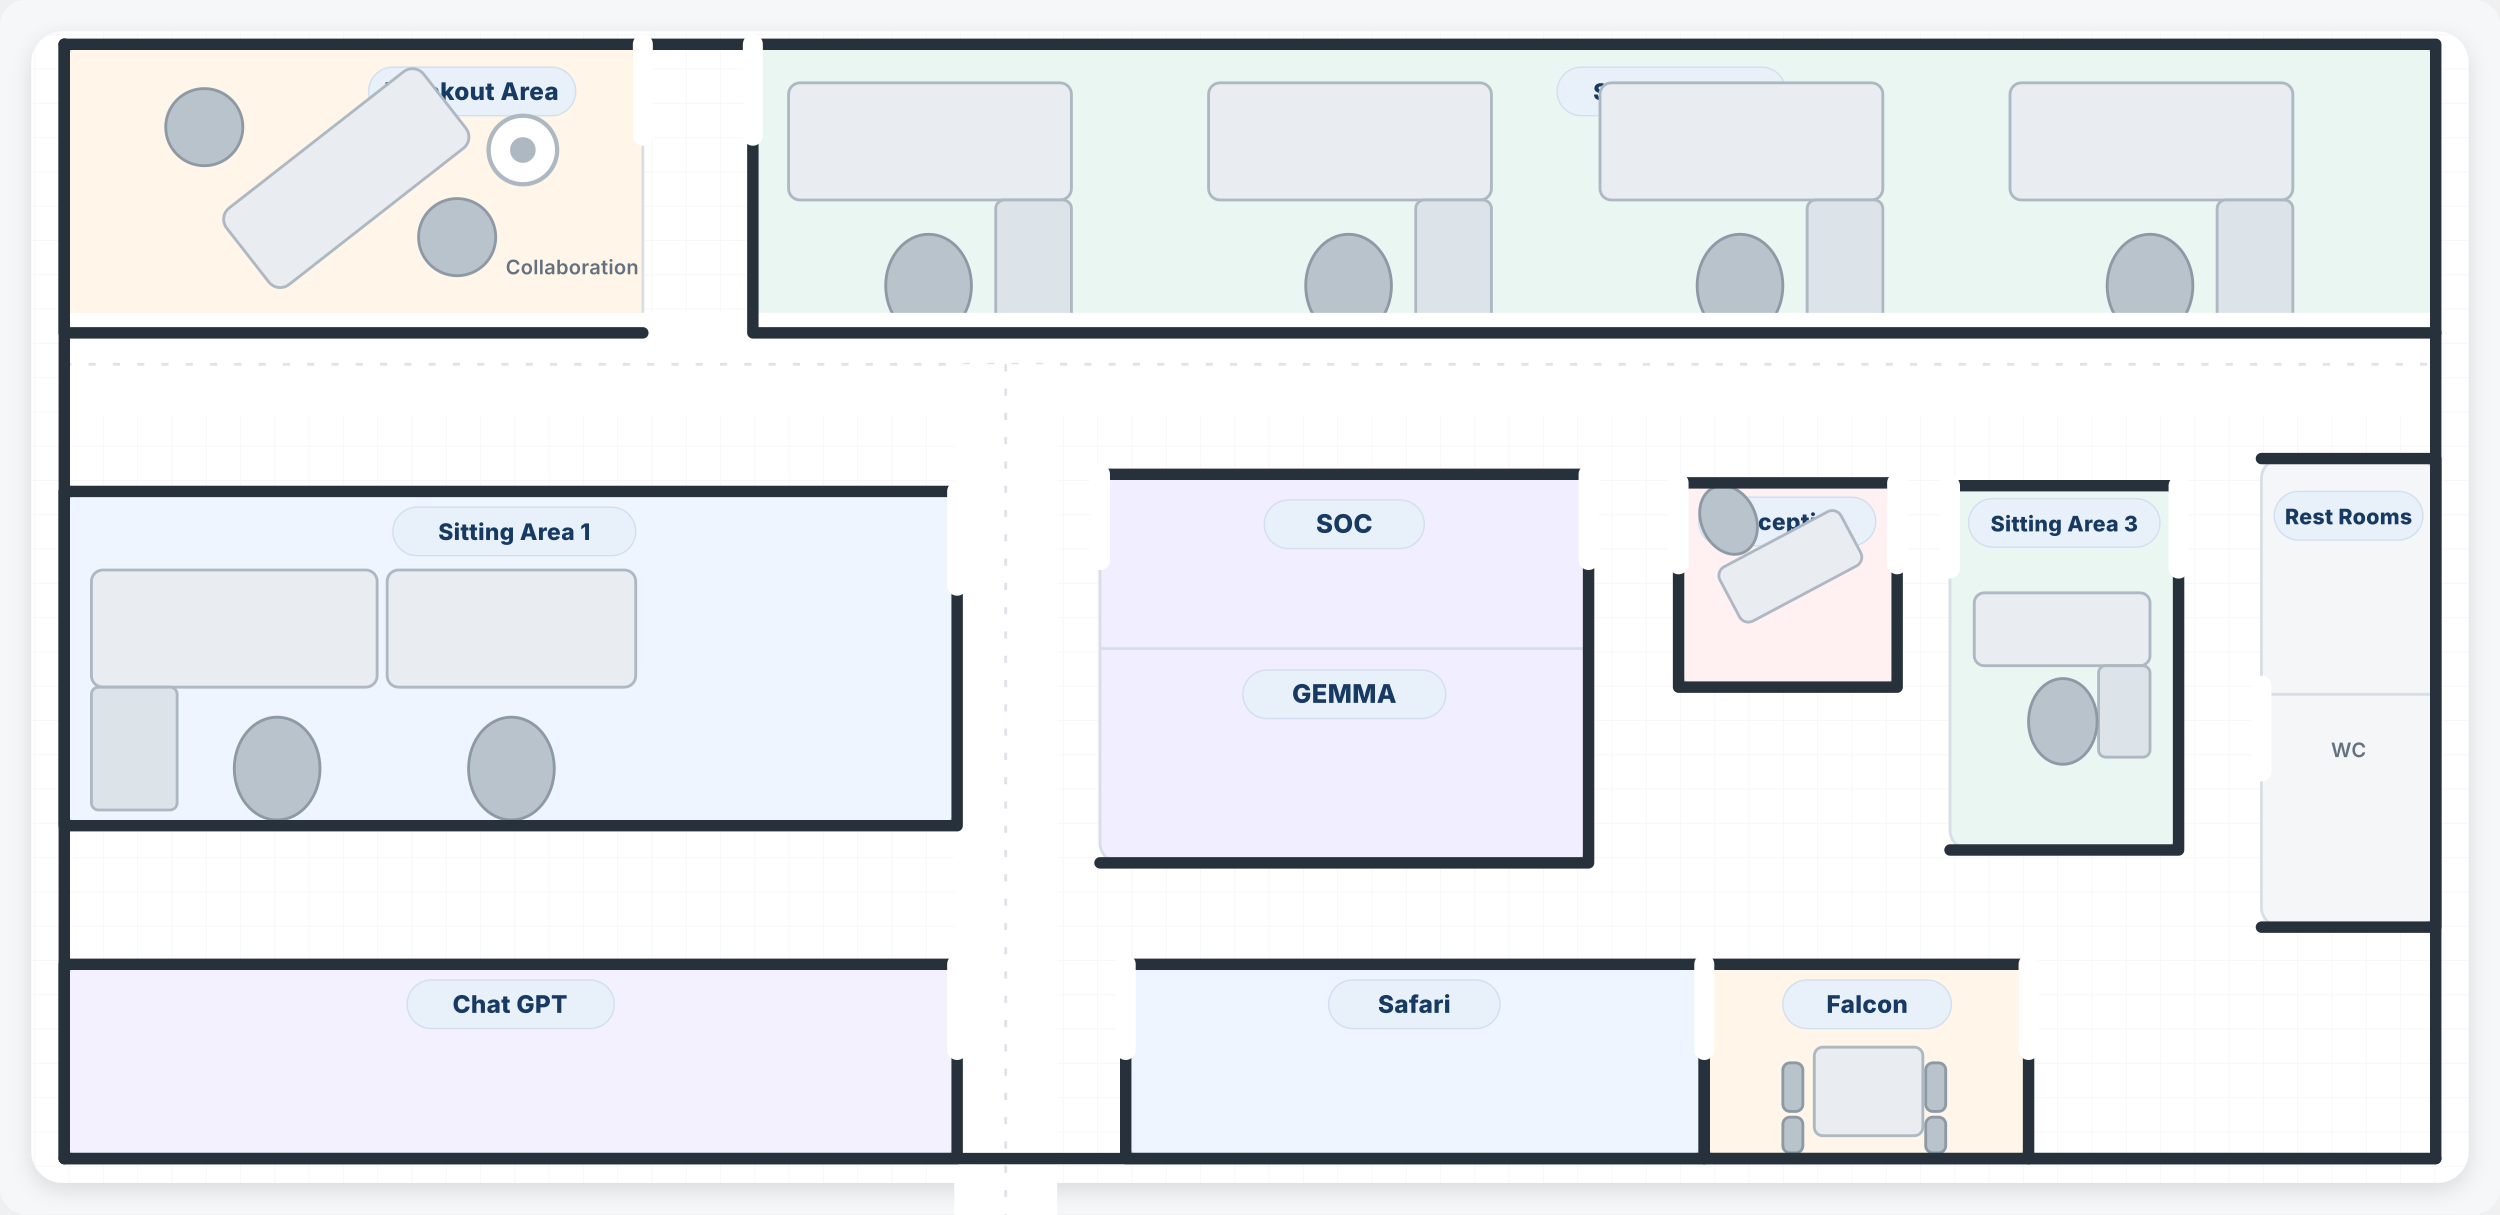
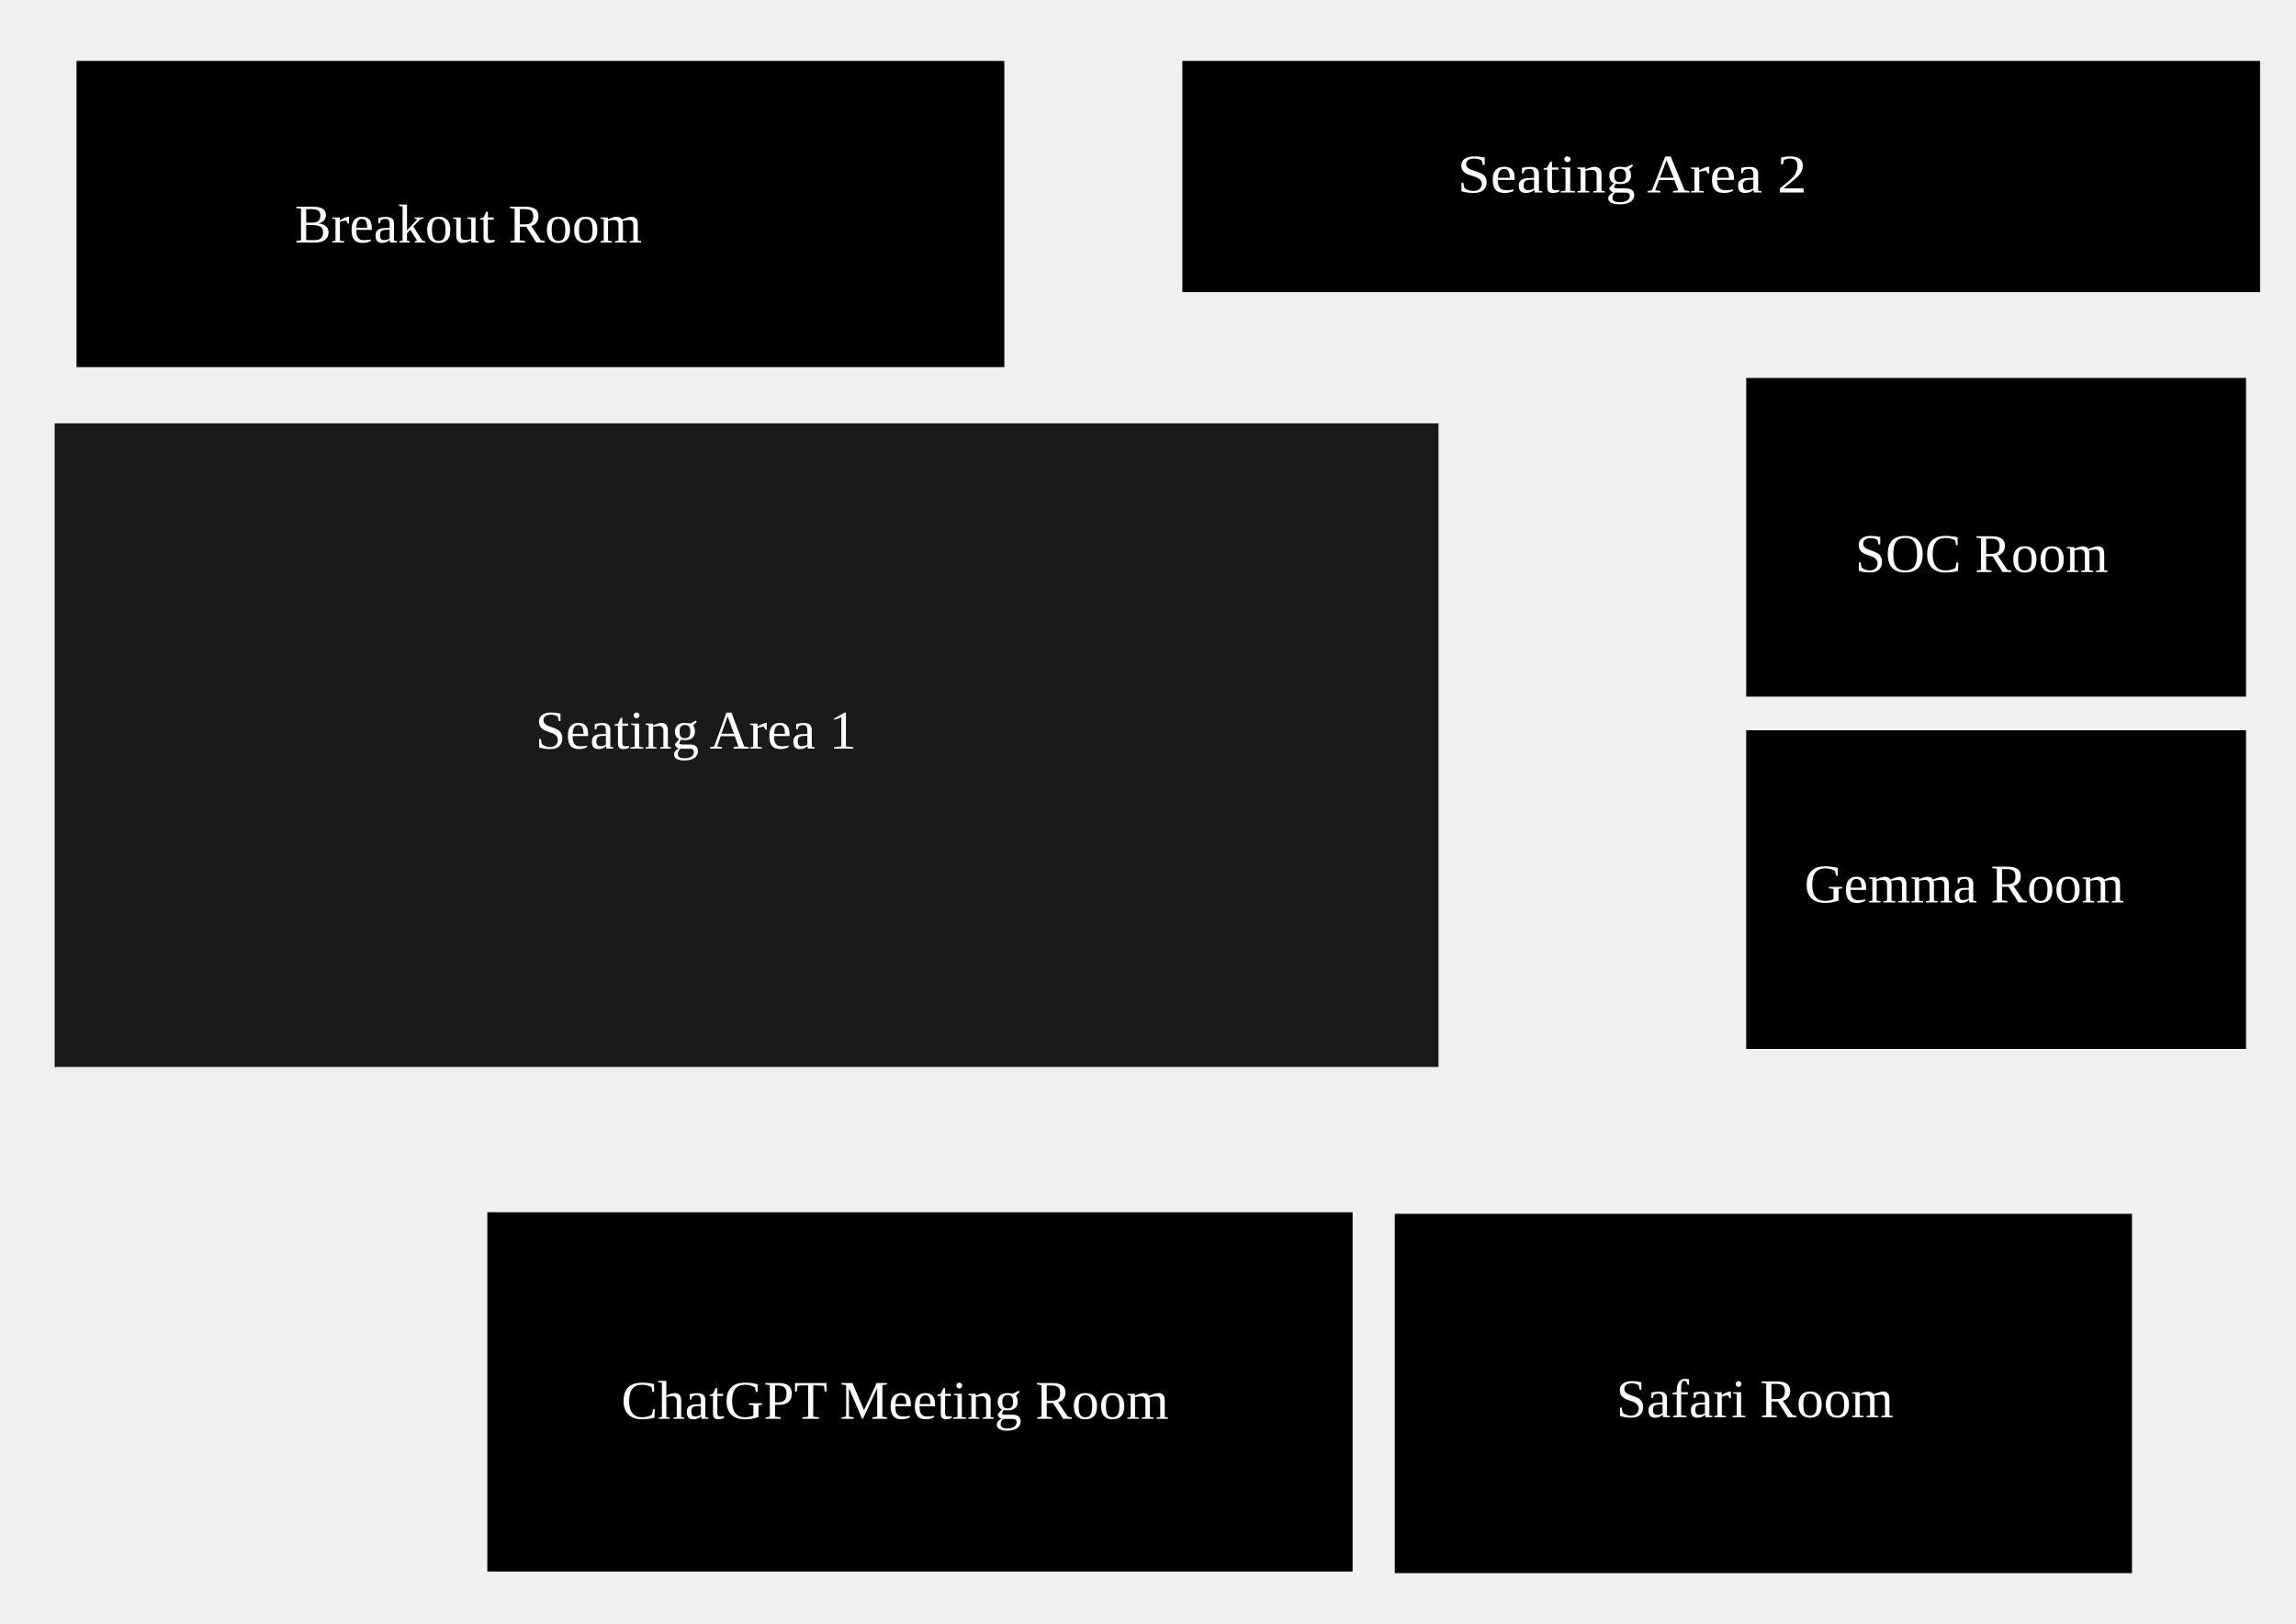
- <svg xmlns="http://www.w3.org/2000/svg" width="1750" height="850" viewBox="0 0 1750 850" preserveAspectRatio="xMidYMid meet">
-   <defs>
-     <filter id="shadow" x="-20%" y="-20%" width="140%" height="140%">
-       <feDropShadow dx="0" dy="5" stdDeviation="8" flood-opacity="0.12" />
-     </filter>
-     <filter id="softShadow" x="-20%" y="-20%" width="140%" height="140%">
-       <feDropShadow dx="0" dy="3" stdDeviation="5" flood-opacity="0.10" />
-     </filter>
-     <pattern id="floorPattern" width="24" height="24" patternUnits="userSpaceOnUse">
-       <path d="M24 0H0V24" fill="none" stroke="#E8EDF2" stroke-width="1" />
-     </pattern>
-     <style>
-       .wall { fill:#FFFFFF; stroke:#27313B; stroke-width:8; stroke-linejoin:round; }
-       .wall-open { fill:#FFFFFF; stroke:#27313B; stroke-width:8; stroke-linejoin:round; }
-       .room { stroke:#D8DEE5; stroke-width:2; }
-       .label { font-family:Inter,Arial,sans-serif; fill:#27313B; font-weight:700; letter-spacing:.3px; }
-       .small { font-family:Inter,Arial,sans-serif; fill:#64717E; font-weight:600; letter-spacing:.2px; }
-       .furniture { fill:#DCE3E9; stroke:#AEB8C2; stroke-width:2; }
-       .desk { fill:#E9EDF1; stroke:#AEB8C2; stroke-width:2; }
-       .chair { fill:#B9C3CC; stroke:#8D99A5; stroke-width:2; }
-       .beacon-ring { fill:#E8F3FF; stroke:#2F80ED; stroke-width:2; opacity:.95; }
-       .beacon-dot { fill:#2F80ED; }
-       .pill { fill:#E8F0FA; stroke:#D2DFEF; stroke-width:1; }
-       .pill-text { font-family:Inter,Arial,sans-serif; fill:#173A63; font-weight:800; letter-spacing:.2px; }
-       .route { fill:none; stroke:#2F80ED; stroke-width:11; stroke-linecap:round; stroke-linejoin:round; stroke-dasharray:20 15; opacity:.95; }
-     </style>
+ <svg xmlns="http://www.w3.org/2000/svg" width="297mm" height="210mm" viewBox="0 0 297 210" version="1.1" id="svg1">
+   <defs id="defs1">
+     <rect x="77.889" y="763.619" width="41.235" height="242.831" id="rect10" />
  </defs>
-   <rect x="0" y="0" width="1750" height="850" rx="18" fill="#F5F7F9" />
-   <rect x="22" y="22" width="1706" height="806" rx="22" fill="#FFFFFF" filter="url(#shadow)" />
-   <rect x="22" y="22" width="1706" height="806" rx="22" fill="url(#floorPattern)" opacity=".55" />
-   <g id="room-breakout" data-room="breakout">
-     <rect class="room" x="45" y="31" width="405" height="202" rx="14" fill="#FFF5E8" />
-     <rect class="pill" x="258" y="47" width="145" height="34" rx="17" />
-     <text x="330" y="70" text-anchor="middle" class="pill-text" font-size="17">Breakout Area</text>
-     <rect class="desk" x="155" y="91" width="175" height="68" rx="10" transform="rotate(-38 242 125)" />
-     <circle class="chair" cx="143" cy="89" r="27" />
-     <circle class="chair" cx="320" cy="166" r="27" />
-     <circle cx="366" cy="105" r="24" fill="#FFFFFF" stroke="#AEB8C2" stroke-width="3" />
-     <circle cx="366" cy="105" r="9" fill="#AEB8C2" />
-     <text x="354" y="192" class="small" font-size="14">Collaboration</text>
-   </g>
-   <g id="room-sitting-2" data-room="sitting-area-2">
-     <rect class="room" x="527" y="31" width="1178" height="202" rx="14" fill="#EAF6F2" />
-     <rect class="pill" x="1090" y="47" width="160" height="34" rx="17" />
-     <text x="1170" y="70" text-anchor="middle" class="pill-text" font-size="16">Sitting Area 2</text>
-     <g transform="translate(552 58)">
-       <rect class="desk" width="198" height="82" rx="8" />
-       <rect class="furniture" x="145" y="82" width="53" height="92" rx="6" />
-       <ellipse class="chair" cx="98" cy="142" rx="30" ry="36" />
+   <g id="layer1">
+     <g id="g22" transform="rotate(90,141.8327,141.8327)">
+       <rect style="fill:#000000;stroke-width:0.265" id="rect2" width="46.469" height="111.931" x="156.784" y="108.698" />
+       <text xml:space="preserve" style="font-size:7.056px;text-align:start;writing-mode:lr-tb;direction:ltr;text-anchor:start;fill:#ffffff;stroke-width:0.265" x="-203.299" y="183.499" id="text15" transform="rotate(-90)">
+         <tspan id="tspan15" style="stroke-width:0.265" x="-203.299" y="183.499">ChatGPT Meeting Room</tspan>
+       </text>
    </g>
-     <g transform="translate(846 58)">
-       <rect class="desk" width="198" height="82" rx="8" />
-       <rect class="furniture" x="145" y="82" width="53" height="92" rx="6" />
-       <ellipse class="chair" cx="98" cy="142" rx="30" ry="36" />
+     <g id="g21" transform="rotate(90,142.4388,142.6408)">
+       <rect style="fill:#000000;stroke-width:0.265" id="rect3" width="46.469" height="95.363" x="156.784" y="9.294" />
+       <text xml:space="preserve" style="font-size:7.056px;text-align:start;writing-mode:lr-tb;direction:ltr;text-anchor:start;fill:#ffffff;stroke-width:0.265" x="-76.013" y="183.095" id="text16" transform="rotate(-90)">
+         <tspan id="tspan16" style="stroke-width:0.265" x="-76.013" y="183.095">Safari Room</tspan>
+       </text>
    </g>
-     <g transform="translate(1120 58)">
-       <rect class="desk" width="198" height="82" rx="8" />
-       <rect class="furniture" x="145" y="82" width="53" height="92" rx="6" />
-       <ellipse class="chair" cx="98" cy="142" rx="30" ry="36" />
+     <g id="g20" transform="rotate(90,151.9347,151.02)">
+       <rect style="fill:#000000;stroke-width:0.265" id="rect4" width="41.216" height="64.653" x="95.363" y="12.42" />
+       <text xml:space="preserve" style="font-size:7.056px;text-align:start;writing-mode:lr-tb;direction:ltr;text-anchor:start;fill:#ffffff;stroke-width:0.265" x="-69.548" y="117.634" id="text14" transform="rotate(-90)">
+         <tspan id="tspan14" style="stroke-width:0.265" x="-69.548" y="117.634">Gemma Room</tspan>
+       </text>
    </g>
-     <g transform="translate(1407 58)">
-       <rect class="desk" width="198" height="82" rx="8" />
-       <rect class="furniture" x="145" y="82" width="53" height="92" rx="6" />
-       <ellipse class="chair" cx="98" cy="142" rx="30" ry="36" />
+     <g id="g19" transform="rotate(90,152.9449,150.106)">
+       <rect style="fill:#000000;stroke-width:0.265" id="rect6" width="41.216" height="64.653" x="51.722" y="12.516" />
+       <text xml:space="preserve" style="font-size:7.056px;text-align:start;writing-mode:lr-tb;direction:ltr;text-anchor:start;fill:#ffffff;stroke-width:0.265" x="-63.082" y="76.822" id="text13" transform="rotate(-90)">
+         <tspan id="tspan13" style="stroke-width:0.265" x="-63.082" y="76.822">SOC Room</tspan>
+       </text>
+     </g>
+     <g id="g17" transform="rotate(90,147.6918,149.1061)">
+       <rect style="fill:#1a1a1a;stroke-width:0.265" id="rect7" width="83.241" height="179.008" x="53.339" y="110.718" />
+       <text xml:space="preserve" style="font-size:7.056px;text-align:start;writing-mode:lr-tb;direction:ltr;text-anchor:start;fill:#ffffff;stroke-width:0.265" x="-227.543" y="95.409" id="text12" transform="rotate(-90)">
+         <tspan id="tspan12" style="stroke-width:0.265" x="-227.543" y="95.409">Seating Area 1</tspan>
+       </text>
+     </g>
+     <g id="g18" transform="matrix(0,1,-1.088328,0,306.4258,0.60611)">
+       <rect style="fill:#000000;stroke-width:0.265" id="rect9" width="29.902" height="128.094" x="7.273" y="12.931" />
+       <text xml:space="preserve" style="font-size:7.056px;text-align:start;writing-mode:lr-tb;direction:ltr;text-anchor:start;fill:#ffffff;stroke-width:0.265" x="-108.339" y="24.291" id="text11" transform="rotate(-90)">
+         <tspan id="tspan11" style="stroke-width:0.265" x="-108.339" y="24.291">Seating Area 2</tspan>
+       </text>
+     </g>
+     <g id="g16" transform="rotate(90,149.1061,150.5204)">
+       <rect style="fill:#000000;stroke-width:0.349" id="rect1" width="39.6" height="120.012" x="6.465" y="169.714" />
+       <text xml:space="preserve" style="font-size:7.056px;text-align:start;writing-mode:lr-tb;direction:ltr;text-anchor:start;fill:#ffffff;stroke-width:0.265" x="-261.486" y="29.948" id="text10" transform="rotate(-90)">
+         <tspan id="tspan10" style="stroke-width:0.265" x="-261.486" y="29.948">Breakout Room</tspan>
+       </text>
    </g>
  </g>
-   <g id="room-sitting-1" data-room="sitting-area-1">
-     <rect class="room" x="45" y="344" width="625" height="234" rx="14" fill="#EEF5FF" />
-     <rect class="pill" x="275" y="355" width="170" height="34" rx="17" />
-     <text x="360" y="378" text-anchor="middle" class="pill-text" font-size="16">Sitting Area 1</text>
-     <g transform="translate(64 399)">
-       <rect class="desk" width="200" height="82" rx="8" />
-       <rect class="furniture" x="0" y="82" width="60" height="86" rx="5" />
-       <ellipse class="chair" cx="130" cy="139" rx="30" ry="36" />
-     </g>
-     <g transform="translate(271 399)">
-       <rect class="desk" width="174" height="82" rx="8" />
-       <ellipse class="chair" cx="87" cy="139" rx="30" ry="36" />
-     </g>
-   </g>
-   <g id="room-soc" data-room="soc">
-     <rect class="room" x="770" y="332" width="342" height="272" rx="14" fill="#F0EEFF" />
-     <rect class="pill" x="885" y="350" width="112" height="34" rx="17" />
-     <text x="941" y="373" text-anchor="middle" class="pill-text" font-size="18">SOC</text>
-     <path d="M770 454H1112" stroke="#D8DEE5" stroke-width="2" />
-     <rect class="pill" x="870" y="469" width="142" height="34" rx="17" />
-     <text x="941" y="492" text-anchor="middle" class="pill-text" font-size="18">GEMMA</text>
-   </g>
-   <g id="room-reception" data-room="reception">
-     <rect class="room" x="1175" y="338" width="153" height="143" rx="14" fill="#FFF0F1" />
-     <rect class="pill" x="1189" y="348" width="124" height="34" rx="17" />
-     <text x="1251" y="371" text-anchor="middle" class="pill-text" font-size="16">Reception</text>
-     <rect class="desk" x="1205" y="375" width="96" height="43" rx="7" transform="rotate(-28 1253 396)" />
-     <ellipse class="chair" cx="1210" cy="364" rx="19" ry="25" transform="rotate(-25 1210 364)" />
-   </g>
-   <g id="room-sitting-3" data-room="sitting-area-3">
-     <rect class="room" x="1365" y="340" width="160" height="255" rx="14" fill="#EAF6F2" />
-     <rect class="pill" x="1378" y="349" width="134" height="34" rx="17" />
-     <text x="1445" y="372" text-anchor="middle" class="pill-text" font-size="15">Sitting Area 3</text>
-     <rect class="desk" x="1382" y="415" width="123" height="51" rx="7" />
-     <rect class="furniture" x="1469" y="466" width="36" height="64" rx="5" />
-     <ellipse class="chair" cx="1444" cy="505" rx="24" ry="30" />
-   </g>
-   <g id="room-restrooms" data-room="rest-rooms">
-     <rect class="room" x="1583" y="321" width="122" height="328" rx="14" fill="#F4F6F8" />
-     <rect class="pill" x="1592" y="344" width="104" height="34" rx="17" />
-     <text x="1644" y="367" text-anchor="middle" class="pill-text" font-size="15">Rest Rooms</text>
-     <path d="M1583 486H1705" stroke="#D8DEE5" stroke-width="2" />
-     <text x="1644" y="530" text-anchor="middle" class="small" font-size="14">WC</text>
-   </g>
-   <g id="room-chatgpt" data-room="chat-gpt">
-     <rect class="room" x="45" y="675" width="625" height="136" rx="14" fill="#F4F1FF" />
-     <rect class="pill" x="285" y="686" width="145" height="34" rx="17" />
-     <text x="357" y="709" text-anchor="middle" class="pill-text" font-size="17">Chat GPT</text>
-   </g>
-   <g id="room-safari" data-room="safari">
-     <rect class="room" x="788" y="675" width="405" height="136" rx="14" fill="#EEF5FF" />
-     <rect class="pill" x="930" y="686" width="120" height="34" rx="17" />
-     <text x="990" y="709" text-anchor="middle" class="pill-text" font-size="17">Safari</text>
-   </g>
-   <g id="room-falcon" data-room="falcon">
-     <rect class="room" x="1193" y="675" width="227" height="136" rx="14" fill="#FFF5E8" />
-     <rect class="pill" x="1248" y="686" width="118" height="34" rx="17" />
-     <text x="1307" y="709" text-anchor="middle" class="pill-text" font-size="17">Falcon</text>
-     <rect class="desk" x="1270" y="733" width="76" height="62" rx="6" />
-     <g class="chair">
-       <rect x="1248" y="744" width="14" height="34" rx="5" />
-       <rect x="1348" y="744" width="14" height="34" rx="5" />
-       <rect x="1248" y="782" width="14" height="25" rx="5" />
-       <rect x="1348" y="782" width="14" height="25" rx="5" />
-     </g>
-   </g>
-   <g id="circulation">
-     <path d="M45 255 H1705" fill="none" stroke="#FFFFFF" stroke-width="72" />
-     <path d="M45 255 H1705" fill="none" stroke="#DDE3E9" stroke-width="2" stroke-dasharray="5 12" />
-     <path d="M704 255 V895" fill="none" stroke="#FFFFFF" stroke-width="72" />
-     <path d="M704 255 V895" fill="none" stroke="#DDE3E9" stroke-width="2" stroke-dasharray="5 12" />
-   </g>
-   <g id="walls" fill="none" stroke="#27313B" stroke-width="8" stroke-linecap="round" stroke-linejoin="round">
-     <path d="M45 31H1705V321H1705V649H1705V811H1420" />
-     <path d="M45 31V233H450" />
-     <path d="M527 31V233H1705" />
-     <path d="M45 344H670V578H45Z" />
-     <path d="M770 332H1112V604H770" />
-     <path d="M1175 338H1328V481H1175Z" />
-     <path d="M1365 340H1525V595H1365" />
-     <path d="M1583 321H1705V649H1583" />
-     <path d="M45 675H670V811H45Z" />
-     <path d="M788 675H1193V811H788Z" />
-     <path d="M1193 675H1420V811H1193Z" />
-     <path d="M45 811H1705" />
-     <path d="M45 31V811" />
-   </g>
-   <g id="doors" fill="none" stroke="#FFFFFF" stroke-width="14" stroke-linecap="round">
-     <path d="M450 31V95" />
-     <path d="M527 31V95" />
-     <path d="M670 344V410" />
-     <path d="M770 332V392" />
-     <path d="M1112 332V392" />
-     <path d="M1175 338V395" />
-     <path d="M1328 338V395" />
-     <path d="M1365 340V398" />
-     <path d="M1525 340V398" />
-     <path d="M1583 480V540" />
-     <path d="M670 675V735" />
-     <path d="M788 675V735" />
-     <path d="M1193 675V735" />
-     <path d="M1420 675V735" />
-   </g>
-   <g id="navigation-route" data-layer="route" visibility="hidden">
-     <path class="route" d="M485 255 C610 255 660 255 735 255 C900 255 1010 255 1128 255 C1250 255 1400 255 1550 255                          C1550 300 1550 380 1525 430 C1490 500 1440 560 1400 620                          C1260 620 1000 620 735 620" />
-     <circle cx="485" cy="255" r="13" fill="#FFFFFF" stroke="#2F80ED" stroke-width="6" />
-     <circle cx="735" cy="620" r="13" fill="#2F80ED" />
-   </g>
-   <g id="user-location" data-layer="user-location" visibility="hidden">
-     <circle cx="485" cy="255" r="30" fill="#2F80ED" opacity=".18" />
-     <circle cx="485" cy="255" r="13" fill="#2F80ED" stroke="#FFFFFF" stroke-width="4" />
-     <path d="M485 213L495 235H475Z" fill="#2F80ED" />
+   <g id="layer2">
+     <path style="fill:#000000;stroke-width:0.265;opacity:0" d="M 139.004,41.216 269.522,40.812" id="path3" />
+     <path style="fill:#000000;stroke-width:0.265;opacity:0" d="M 263.865,145.873 99.404,146.682" id="path4" />
+     <path style="fill:#000000;stroke-width:0.266;opacity:0" d="m 202.849,145.873 1e-5,-105.446" id="path5" />
  </g>
</svg>
